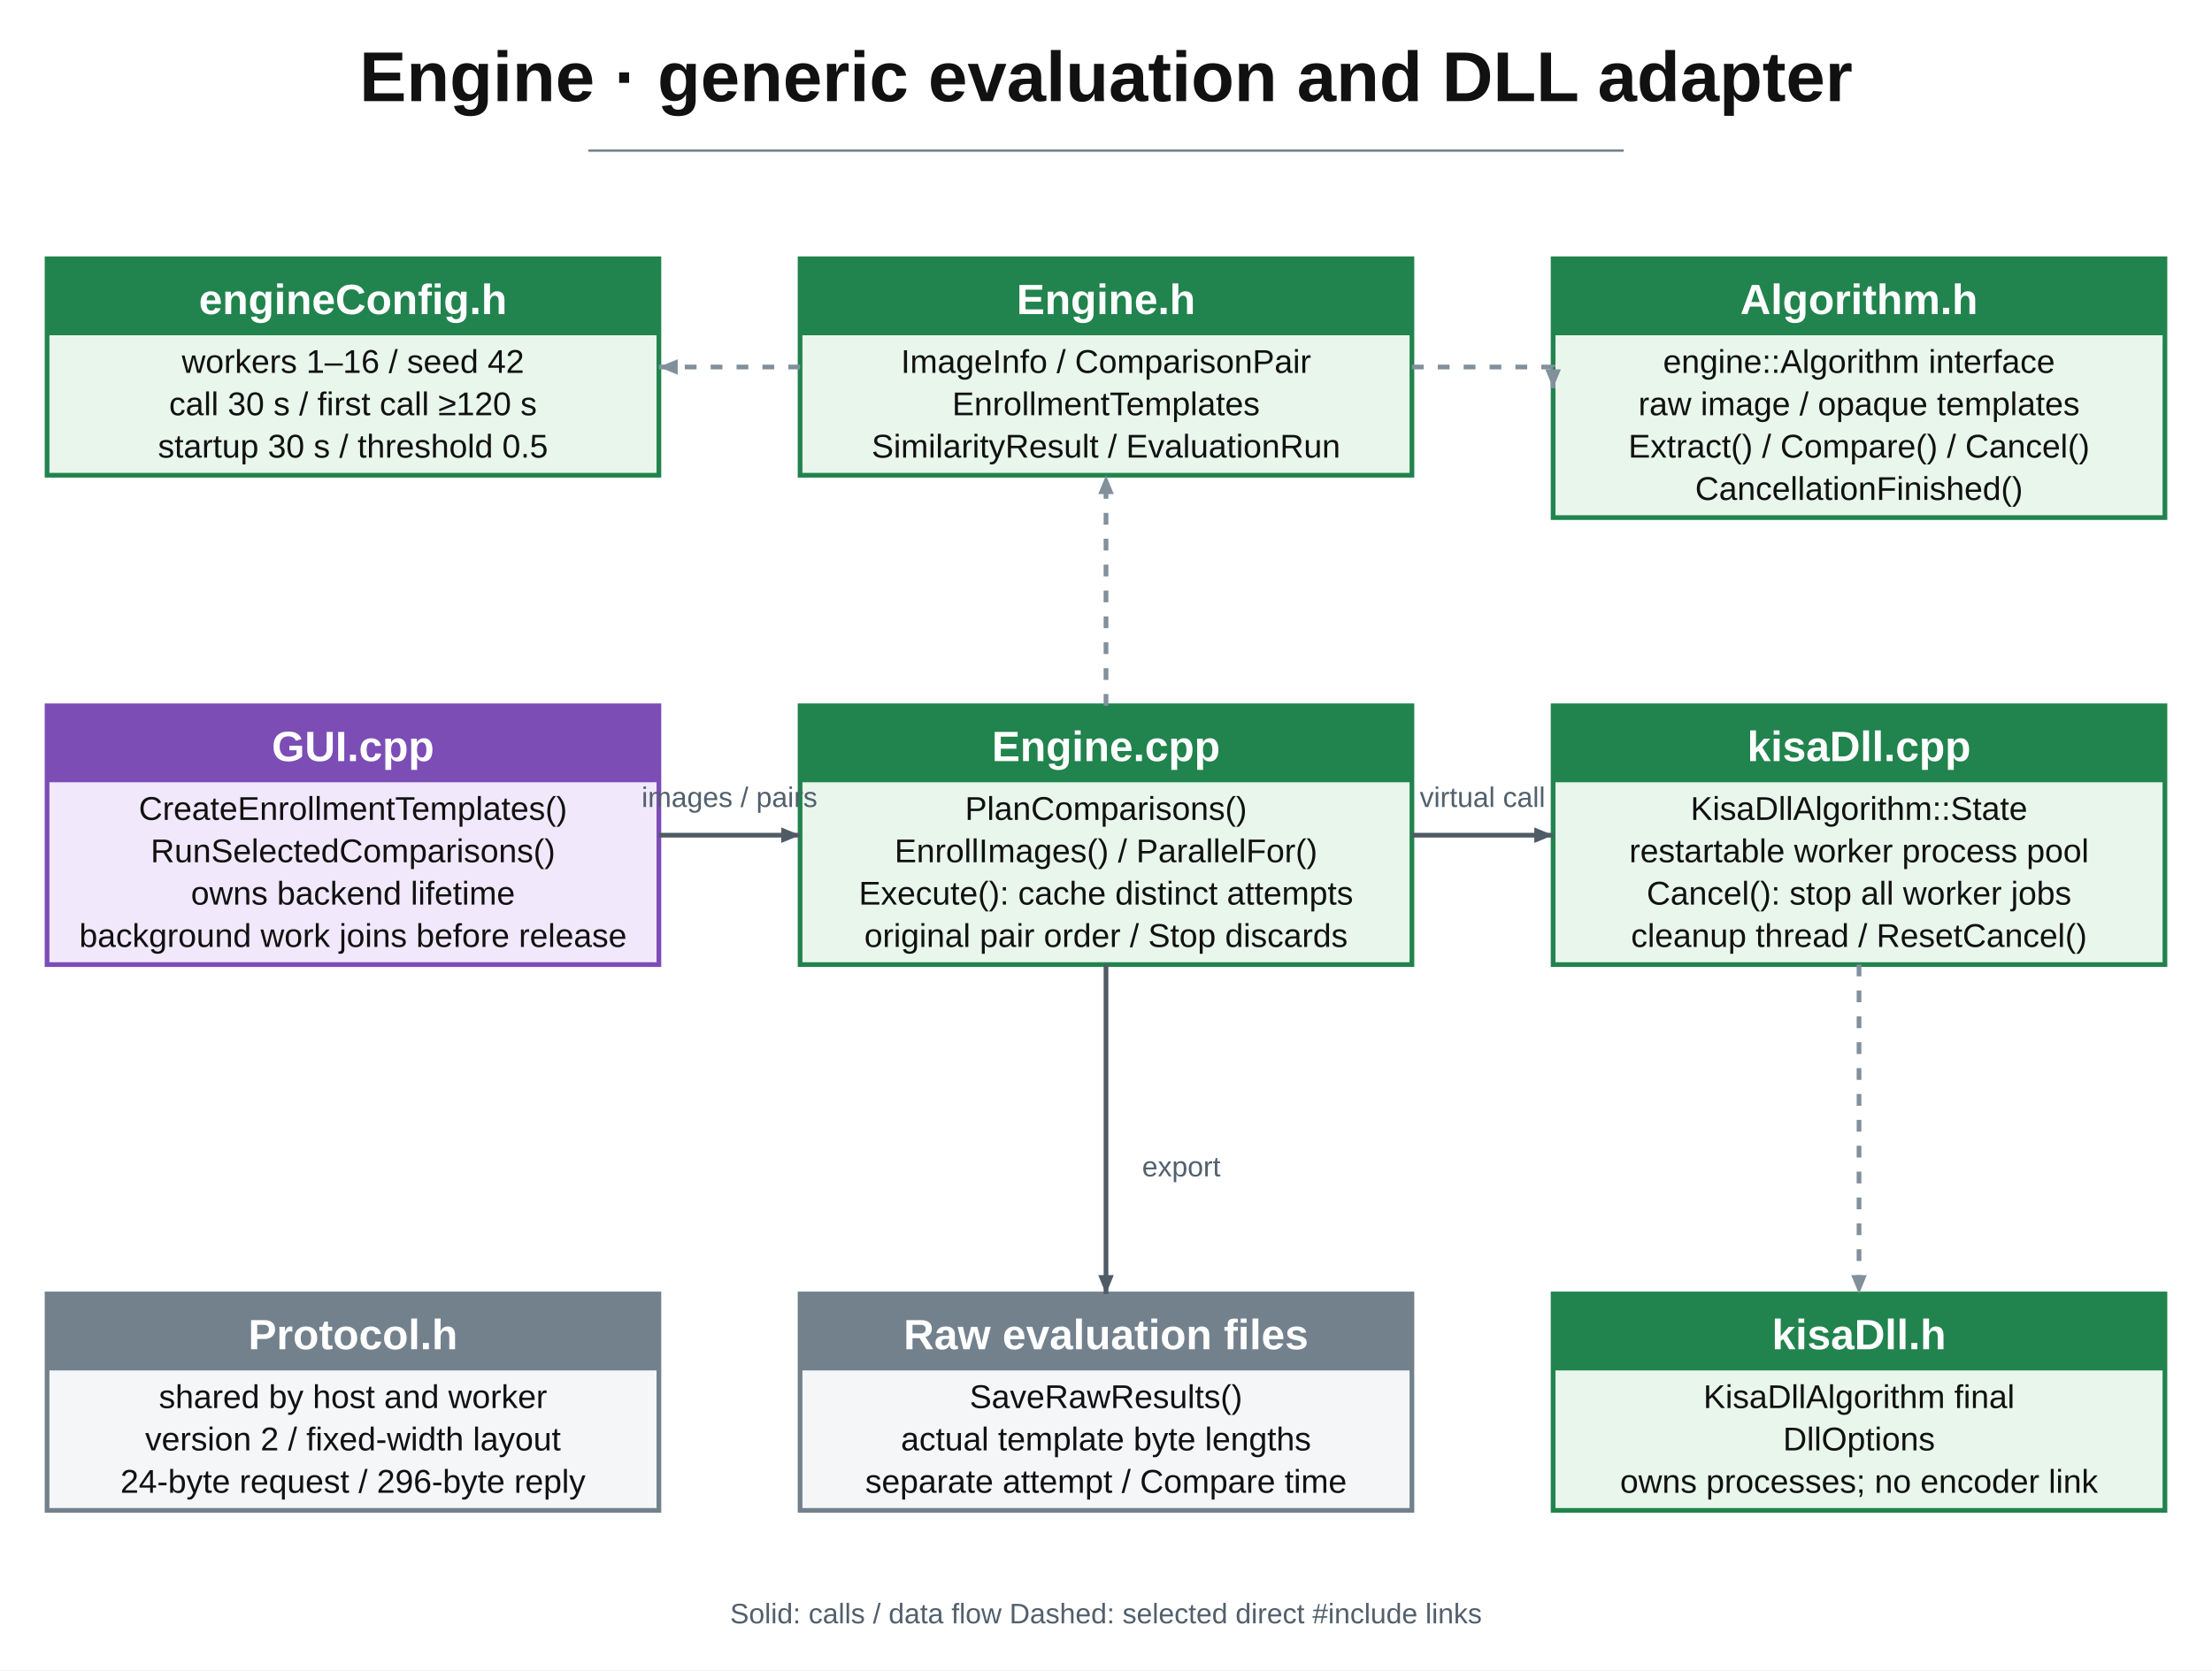
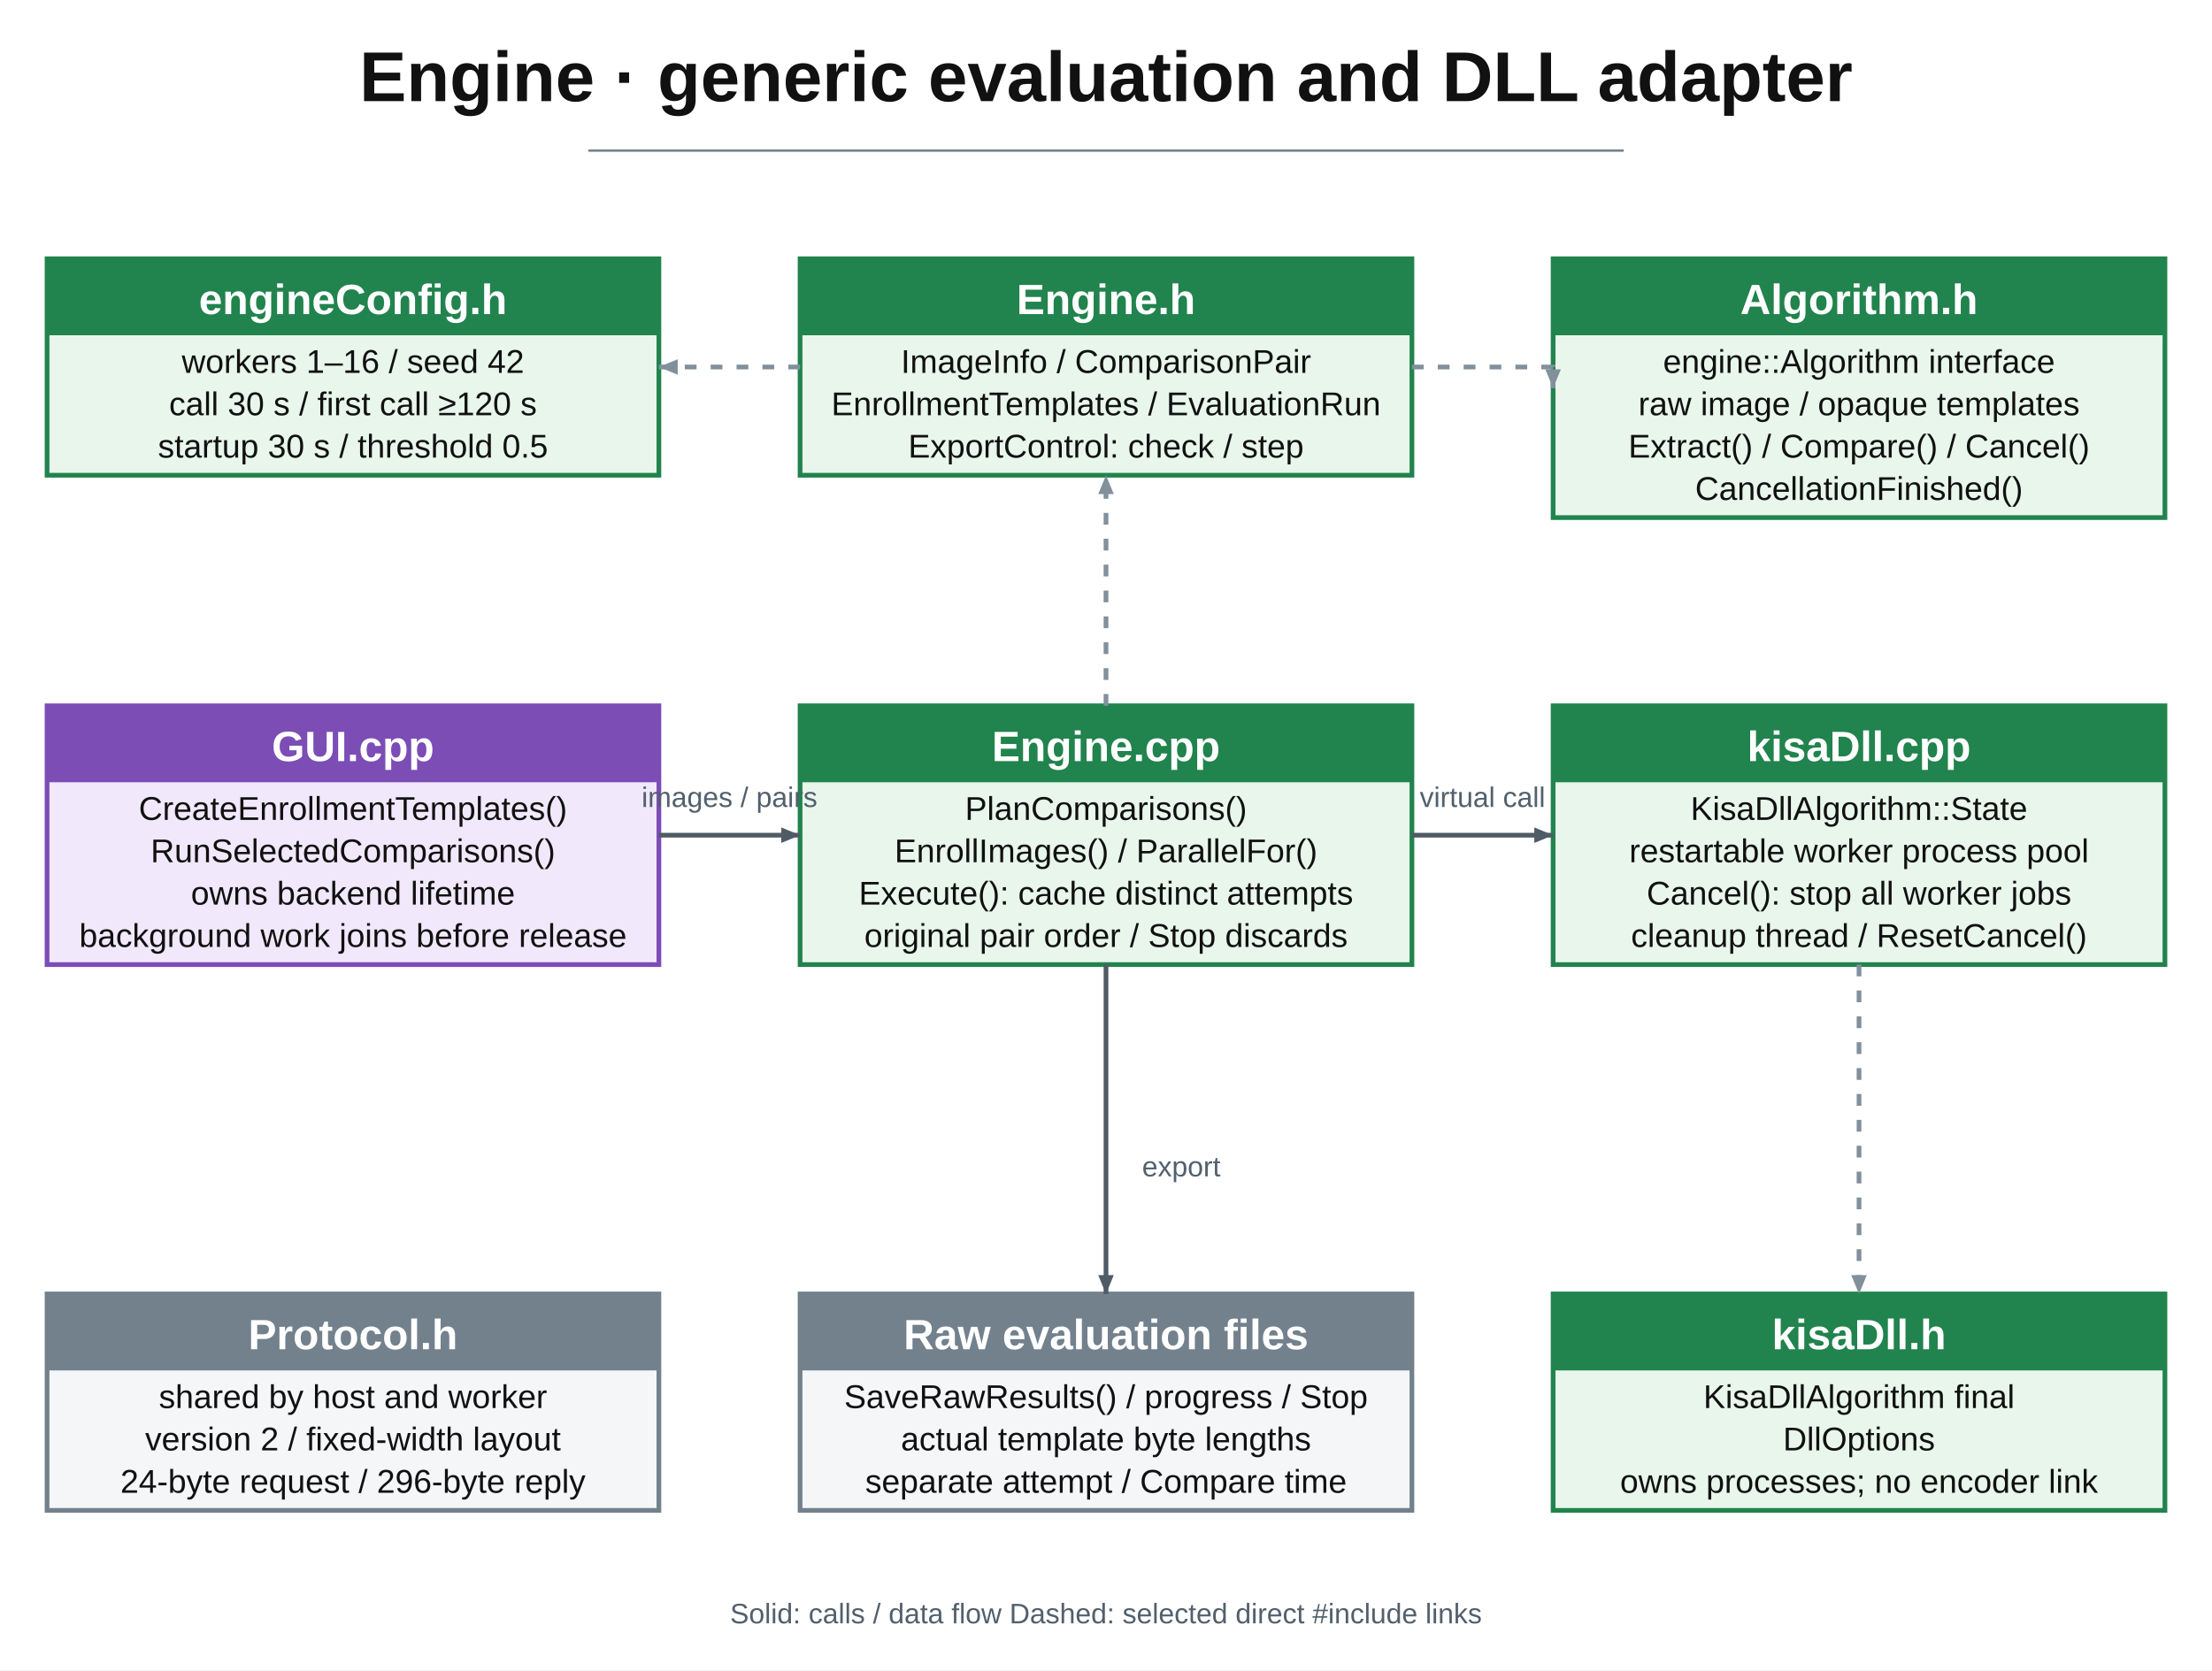
<svg xmlns="http://www.w3.org/2000/svg" width="297mm" height="224.33mm" viewBox="0 0 940 710" role="img">
  <rect width="940" height="710" fill="white" />
  <line x1="250" y1="64" x2="690" y2="64" stroke="#73818d" />
  <g data-node="config" data-source="src/Engine/engineConfig.h">
    <rect x="20" y="110" width="260" height="92" fill="#e8f6ec" stroke="#21834d" stroke-width="2" />
    <rect x="20" y="110" width="260" height="32.5" fill="#21834d" />
  </g>
-   <g data-node="engineh" data-source="src/Engine/Engine.h">
+   <g data-node="engineh" data-source="src/Engine/Engine.h;src/Engine/ExportControl.h">
    <rect x="340" y="110" width="260" height="92" fill="#e8f6ec" stroke="#21834d" stroke-width="2" />
    <rect x="340" y="110" width="260" height="32.5" fill="#21834d" />
  </g>
  <g data-node="contract" data-source="src/Engine/Algorithm.h">
    <rect x="660" y="110" width="260" height="110" fill="#e8f6ec" stroke="#21834d" stroke-width="2" />
    <rect x="660" y="110" width="260" height="32.5" fill="#21834d" />
  </g>
  <g data-node="gui" data-source="src/GUI/GUI.cpp">
    <rect x="20" y="300" width="260" height="110" fill="#f1e8fc" stroke="#7c4db5" stroke-width="2" />
    <rect x="20" y="300" width="260" height="32.5" fill="#7c4db5" />
  </g>
  <g data-node="engine" data-source="src/Engine/Engine.cpp">
    <rect x="340" y="300" width="260" height="110" fill="#e8f6ec" stroke="#21834d" stroke-width="2" />
    <rect x="340" y="300" width="260" height="32.5" fill="#21834d" />
  </g>
  <g data-node="adapter" data-source="src/Engine/kisaDll.cpp">
    <rect x="660" y="300" width="260" height="110" fill="#e8f6ec" stroke="#21834d" stroke-width="2" />
    <rect x="660" y="300" width="260" height="32.5" fill="#21834d" />
  </g>
  <g data-node="protocol" data-source="src/Worker/Protocol.h">
    <rect x="20" y="550" width="260" height="92" fill="#f4f6f8" stroke="#73818d" stroke-width="2" />
    <rect x="20" y="550" width="260" height="32.5" fill="#73818d" />
  </g>
  <g data-node="raw" data-source="">
    <rect x="340" y="550" width="260" height="92" fill="#f4f6f8" stroke="#73818d" stroke-width="2" />
    <rect x="340" y="550" width="260" height="32.5" fill="#73818d" />
  </g>
  <g data-node="adapterh" data-source="src/Engine/kisaDll.h">
    <rect x="660" y="550" width="260" height="92" fill="#e8f6ec" stroke="#21834d" stroke-width="2" />
    <rect x="660" y="550" width="260" height="32.5" fill="#21834d" />
  </g>
  <g data-from="engineh" data-to="config" data-relation="include">
    <polyline points="340,156.0 280,156.0" fill="none" stroke="#81909b" stroke-width="2" stroke-dasharray="5 6" />
    <polygon points="280,156.0 288.0,152.7 288.0,159.3" fill="#81909b" />
  </g>
  <g data-from="engineh" data-to="contract" data-relation="include">
    <polyline points="600,156.0 660,156.0 660,165.0" fill="none" stroke="#81909b" stroke-width="2" stroke-dasharray="5 6" />
    <polygon points="660,165.0 656.7,157.0 663.3,157.0" fill="#81909b" />
  </g>
  <g data-from="engine" data-to="engineh" data-relation="include">
    <polyline points="470.0,300 470.0,202" fill="none" stroke="#81909b" stroke-width="2" stroke-dasharray="5 6" />
    <polygon points="470.0,202 473.3,210.0 466.7,210.0" fill="#81909b" />
  </g>
  <g data-from="gui" data-to="engine" data-relation="flow">
    <polyline points="280,355.0 340,355.0" fill="none" stroke="#4f5b65" stroke-width="2" />
    <polygon points="340,355.0 332.0,358.3 332.0,351.7" fill="#4f5b65" />
  </g>
  <g data-from="engine" data-to="adapter" data-relation="flow">
    <polyline points="600,355.0 660,355.0" fill="none" stroke="#4f5b65" stroke-width="2" />
    <polygon points="660,355.0 652.0,358.3 652.0,351.7" fill="#4f5b65" />
  </g>
  <g data-from="adapter" data-to="adapterh" data-relation="include">
    <polyline points="790.0,410 790.0,550" fill="none" stroke="#81909b" stroke-width="2" stroke-dasharray="5 6" />
    <polygon points="790.0,550 786.7,542.0 793.3,542.0" fill="#81909b" />
  </g>
  <g data-from="engine" data-to="raw" data-relation="flow">
    <polyline points="470.0,410 470.0,550" fill="none" stroke="#4f5b65" stroke-width="2" />
    <polygon points="470.0,550 466.7,542.0 473.3,542.0" fill="#4f5b65" />
  </g>
  <text x="470" y="43" font-family="Arial" font-size="30" font-weight="700" text-anchor="middle" fill="#111111">Engine · generic evaluation and DLL adapter</text>
  <text x="150.0" y="133.5" font-family="Arial" font-size="18" font-weight="700" text-anchor="middle" fill="#ffffff">engineConfig.h</text>
  <text x="150.0" y="158.5" font-family="Arial" font-size="14" font-weight="400" text-anchor="middle" fill="#111111">workers 1–16 / seed 42</text>
  <text x="150.0" y="176.5" font-family="Arial" font-size="14" font-weight="400" text-anchor="middle" fill="#111111">call 30 s / first call ≥120 s</text>
  <text x="150.0" y="194.5" font-family="Arial" font-size="14" font-weight="400" text-anchor="middle" fill="#111111">startup 30 s / threshold 0.5</text>
  <text x="470.0" y="133.5" font-family="Arial" font-size="18" font-weight="700" text-anchor="middle" fill="#ffffff">Engine.h</text>
  <text x="470.0" y="158.5" font-family="Arial" font-size="14" font-weight="400" text-anchor="middle" fill="#111111">ImageInfo / ComparisonPair</text>
-   <text x="470.0" y="176.5" font-family="Arial" font-size="14" font-weight="400" text-anchor="middle" fill="#111111">EnrollmentTemplates</text>
-   <text x="470.0" y="194.5" font-family="Arial" font-size="14" font-weight="400" text-anchor="middle" fill="#111111">SimilarityResult / EvaluationRun</text>
+   <text x="470.0" y="176.5" font-family="Arial" font-size="14" font-weight="400" text-anchor="middle" fill="#111111">EnrollmentTemplates / EvaluationRun</text>
+   <text x="470.0" y="194.5" font-family="Arial" font-size="14" font-weight="400" text-anchor="middle" fill="#111111">ExportControl: check / step</text>
  <text x="790.0" y="133.5" font-family="Arial" font-size="18" font-weight="700" text-anchor="middle" fill="#ffffff">Algorithm.h</text>
  <text x="790.0" y="158.5" font-family="Arial" font-size="14" font-weight="400" text-anchor="middle" fill="#111111">engine::Algorithm interface</text>
  <text x="790.0" y="176.5" font-family="Arial" font-size="14" font-weight="400" text-anchor="middle" fill="#111111">raw image / opaque templates</text>
  <text x="790.0" y="194.5" font-family="Arial" font-size="14" font-weight="400" text-anchor="middle" fill="#111111">Extract() / Compare() / Cancel()</text>
  <text x="790.0" y="212.5" font-family="Arial" font-size="14" font-weight="400" text-anchor="middle" fill="#111111">CancellationFinished()</text>
  <text x="150.0" y="323.5" font-family="Arial" font-size="18" font-weight="700" text-anchor="middle" fill="#ffffff">GUI.cpp</text>
  <text x="150.0" y="348.5" font-family="Arial" font-size="14" font-weight="400" text-anchor="middle" fill="#111111">CreateEnrollmentTemplates()</text>
  <text x="150.0" y="366.5" font-family="Arial" font-size="14" font-weight="400" text-anchor="middle" fill="#111111">RunSelectedComparisons()</text>
  <text x="150.0" y="384.5" font-family="Arial" font-size="14" font-weight="400" text-anchor="middle" fill="#111111">owns backend lifetime</text>
  <text x="150.0" y="402.5" font-family="Arial" font-size="14" font-weight="400" text-anchor="middle" fill="#111111">background work joins before release</text>
  <text x="470.0" y="323.5" font-family="Arial" font-size="18" font-weight="700" text-anchor="middle" fill="#ffffff">Engine.cpp</text>
  <text x="470.0" y="348.5" font-family="Arial" font-size="14" font-weight="400" text-anchor="middle" fill="#111111">PlanComparisons()</text>
  <text x="470.0" y="366.5" font-family="Arial" font-size="14" font-weight="400" text-anchor="middle" fill="#111111">EnrollImages() / ParallelFor()</text>
  <text x="470.0" y="384.5" font-family="Arial" font-size="14" font-weight="400" text-anchor="middle" fill="#111111">Execute(): cache distinct attempts</text>
  <text x="470.0" y="402.5" font-family="Arial" font-size="14" font-weight="400" text-anchor="middle" fill="#111111">original pair order / Stop discards</text>
  <text x="790.0" y="323.5" font-family="Arial" font-size="18" font-weight="700" text-anchor="middle" fill="#ffffff">kisaDll.cpp</text>
  <text x="790.0" y="348.5" font-family="Arial" font-size="14" font-weight="400" text-anchor="middle" fill="#111111">KisaDllAlgorithm::State</text>
  <text x="790.0" y="366.5" font-family="Arial" font-size="14" font-weight="400" text-anchor="middle" fill="#111111">restartable worker process pool</text>
  <text x="790.0" y="384.5" font-family="Arial" font-size="14" font-weight="400" text-anchor="middle" fill="#111111">Cancel(): stop all worker jobs</text>
  <text x="790.0" y="402.5" font-family="Arial" font-size="14" font-weight="400" text-anchor="middle" fill="#111111">cleanup thread / ResetCancel()</text>
  <text x="150.0" y="573.5" font-family="Arial" font-size="18" font-weight="700" text-anchor="middle" fill="#ffffff">Protocol.h</text>
  <text x="150.0" y="598.5" font-family="Arial" font-size="14" font-weight="400" text-anchor="middle" fill="#111111">shared by host and worker</text>
  <text x="150.0" y="616.5" font-family="Arial" font-size="14" font-weight="400" text-anchor="middle" fill="#111111">version 2 / fixed-width layout</text>
  <text x="150.0" y="634.5" font-family="Arial" font-size="14" font-weight="400" text-anchor="middle" fill="#111111">24-byte request / 296-byte reply</text>
  <text x="470.0" y="573.5" font-family="Arial" font-size="18" font-weight="700" text-anchor="middle" fill="#ffffff">Raw evaluation files</text>
-   <text x="470.0" y="598.5" font-family="Arial" font-size="14" font-weight="400" text-anchor="middle" fill="#111111">SaveRawResults()</text>
+   <text x="470.0" y="598.5" font-family="Arial" font-size="14" font-weight="400" text-anchor="middle" fill="#111111">SaveRawResults() / progress / Stop</text>
  <text x="470.0" y="616.5" font-family="Arial" font-size="14" font-weight="400" text-anchor="middle" fill="#111111">actual template byte lengths</text>
  <text x="470.0" y="634.5" font-family="Arial" font-size="14" font-weight="400" text-anchor="middle" fill="#111111">separate attempt / Compare time</text>
  <text x="790.0" y="573.5" font-family="Arial" font-size="18" font-weight="700" text-anchor="middle" fill="#ffffff">kisaDll.h</text>
  <text x="790.0" y="598.5" font-family="Arial" font-size="14" font-weight="400" text-anchor="middle" fill="#111111">KisaDllAlgorithm final</text>
  <text x="790.0" y="616.5" font-family="Arial" font-size="14" font-weight="400" text-anchor="middle" fill="#111111">DllOptions</text>
  <text x="790.0" y="634.5" font-family="Arial" font-size="14" font-weight="400" text-anchor="middle" fill="#111111">owns processes; no encoder link</text>
  <text x="310" y="343" font-family="Arial" font-size="12" font-weight="400" text-anchor="middle" fill="#52606d">images / pairs</text>
  <text x="630" y="343" font-family="Arial" font-size="12" font-weight="400" text-anchor="middle" fill="#52606d">virtual call</text>
  <text x="502" y="500" font-family="Arial" font-size="12" font-weight="400" text-anchor="middle" fill="#52606d">export</text>
  <text x="470" y="690" font-family="Arial" font-size="12" font-weight="400" text-anchor="middle" fill="#52606d">Solid: calls / data flow     Dashed: selected direct #include links</text>
</svg>
